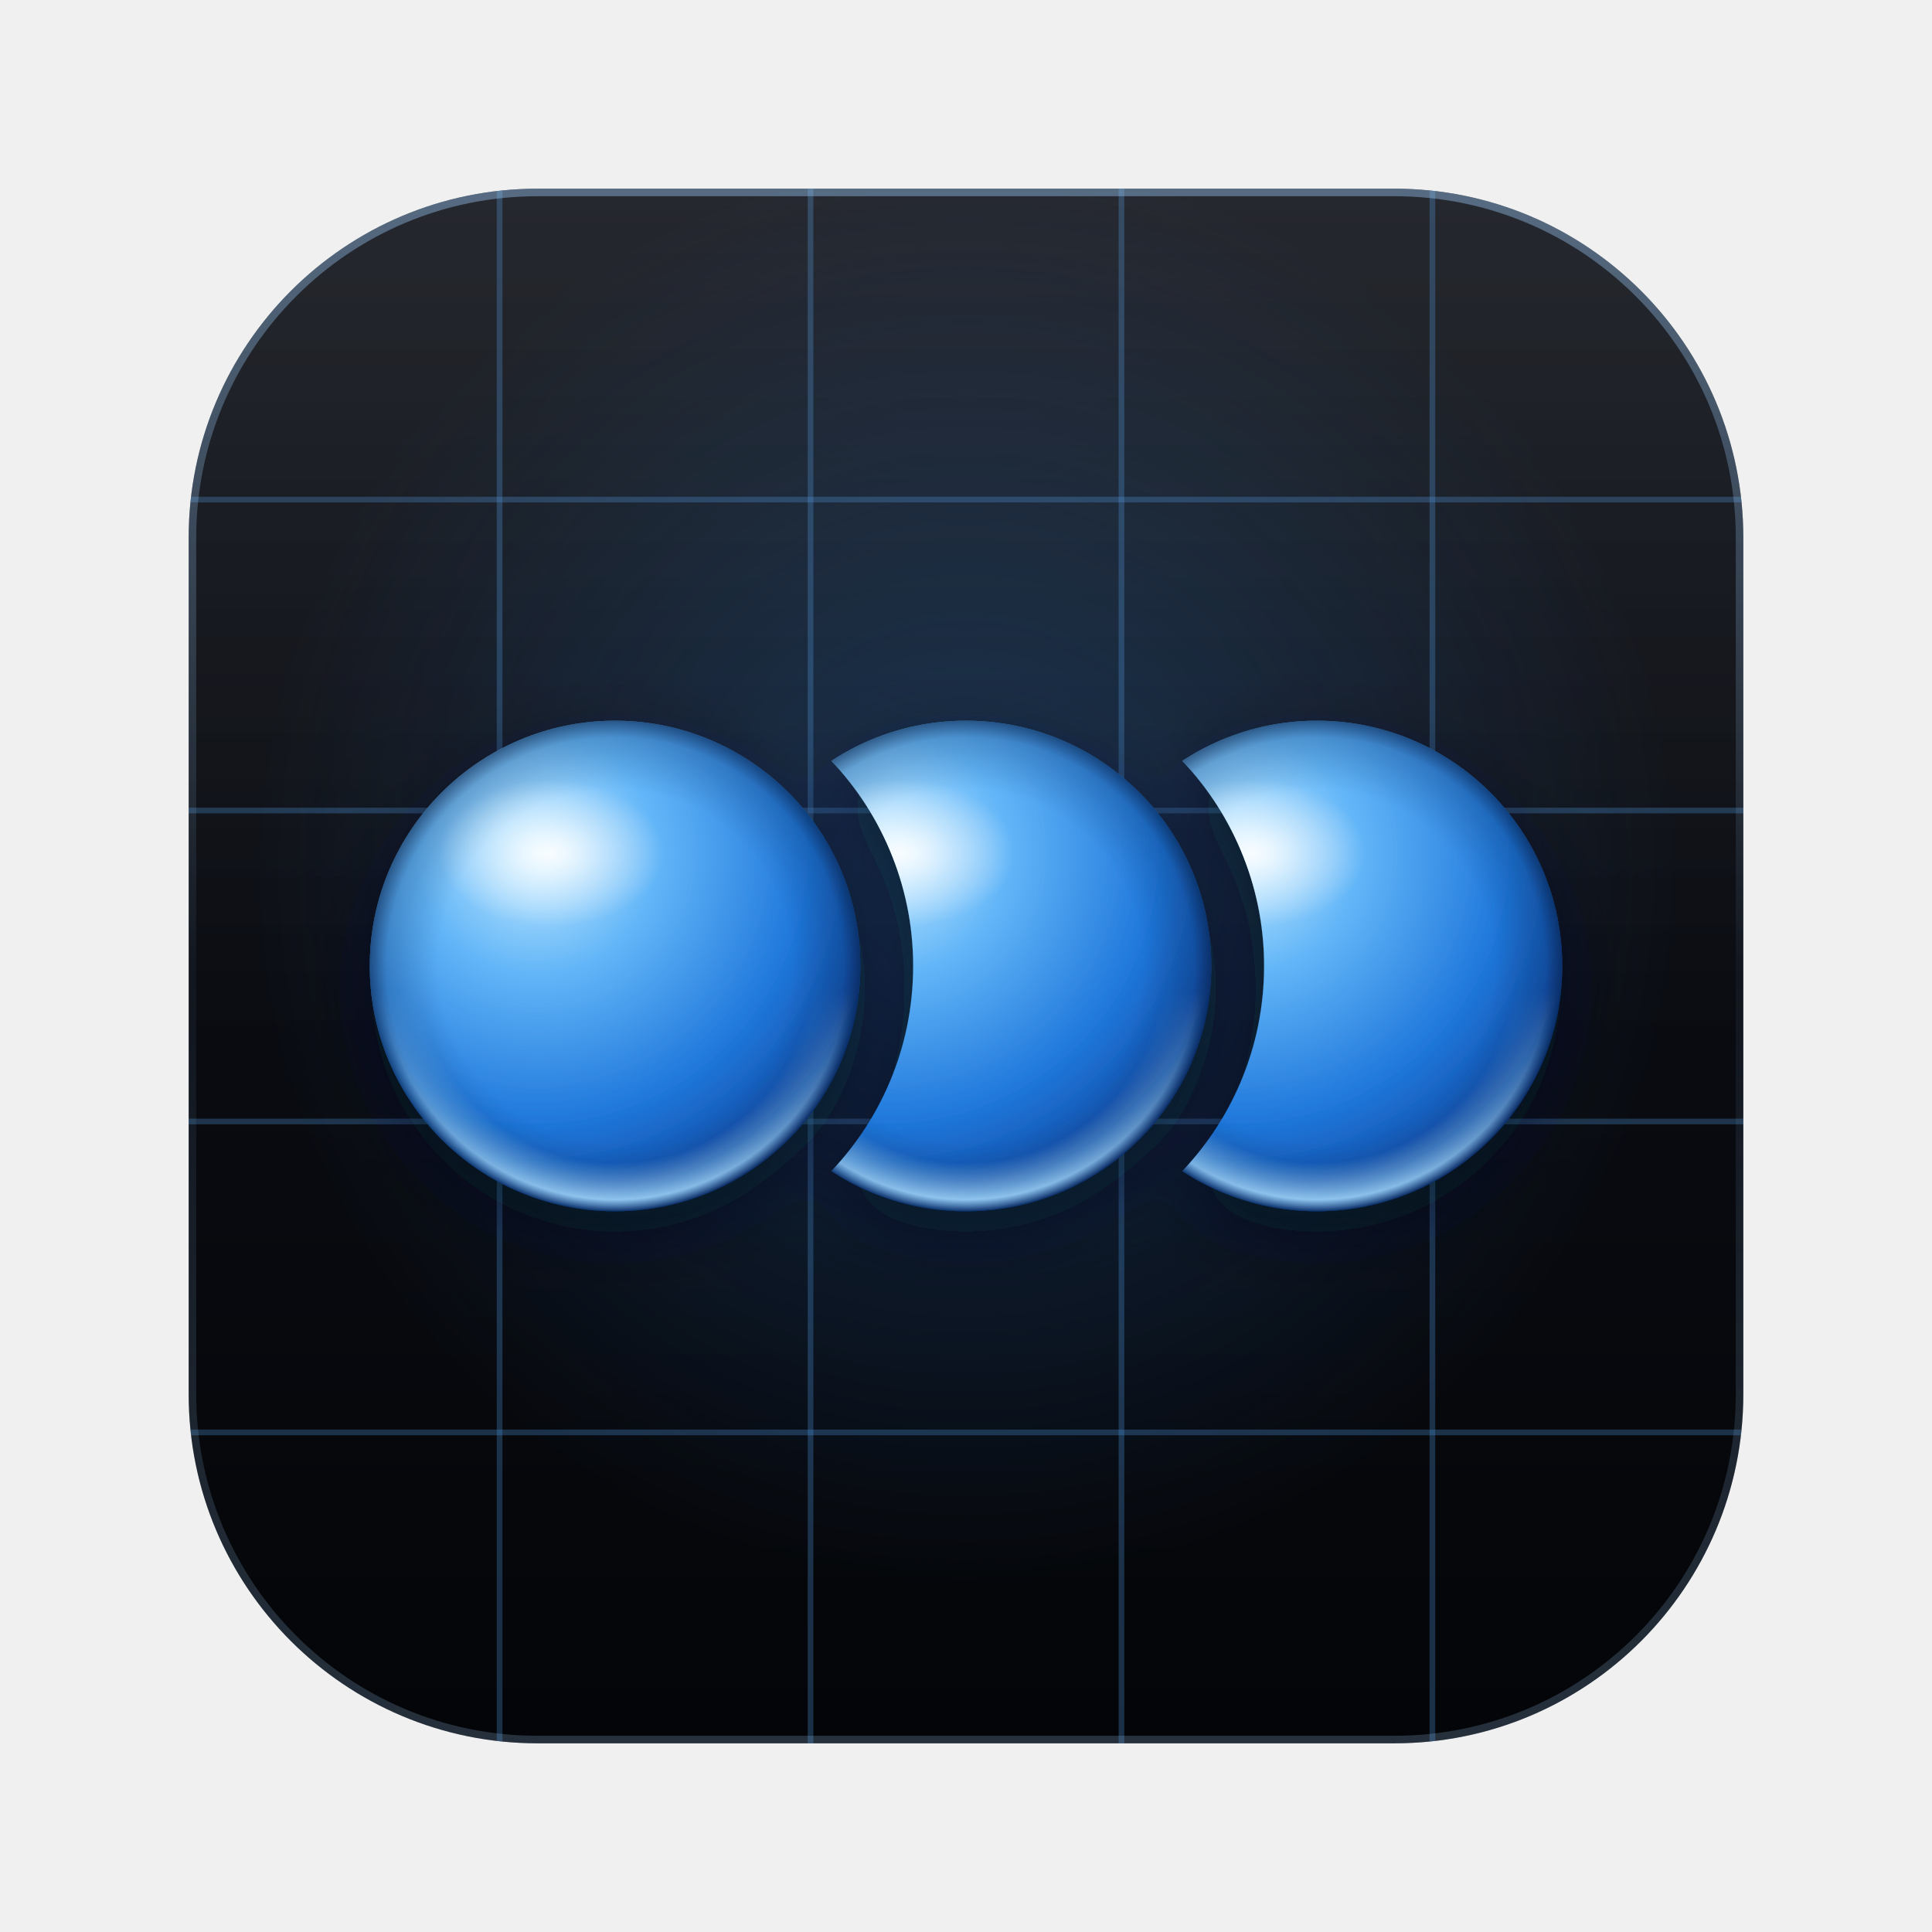
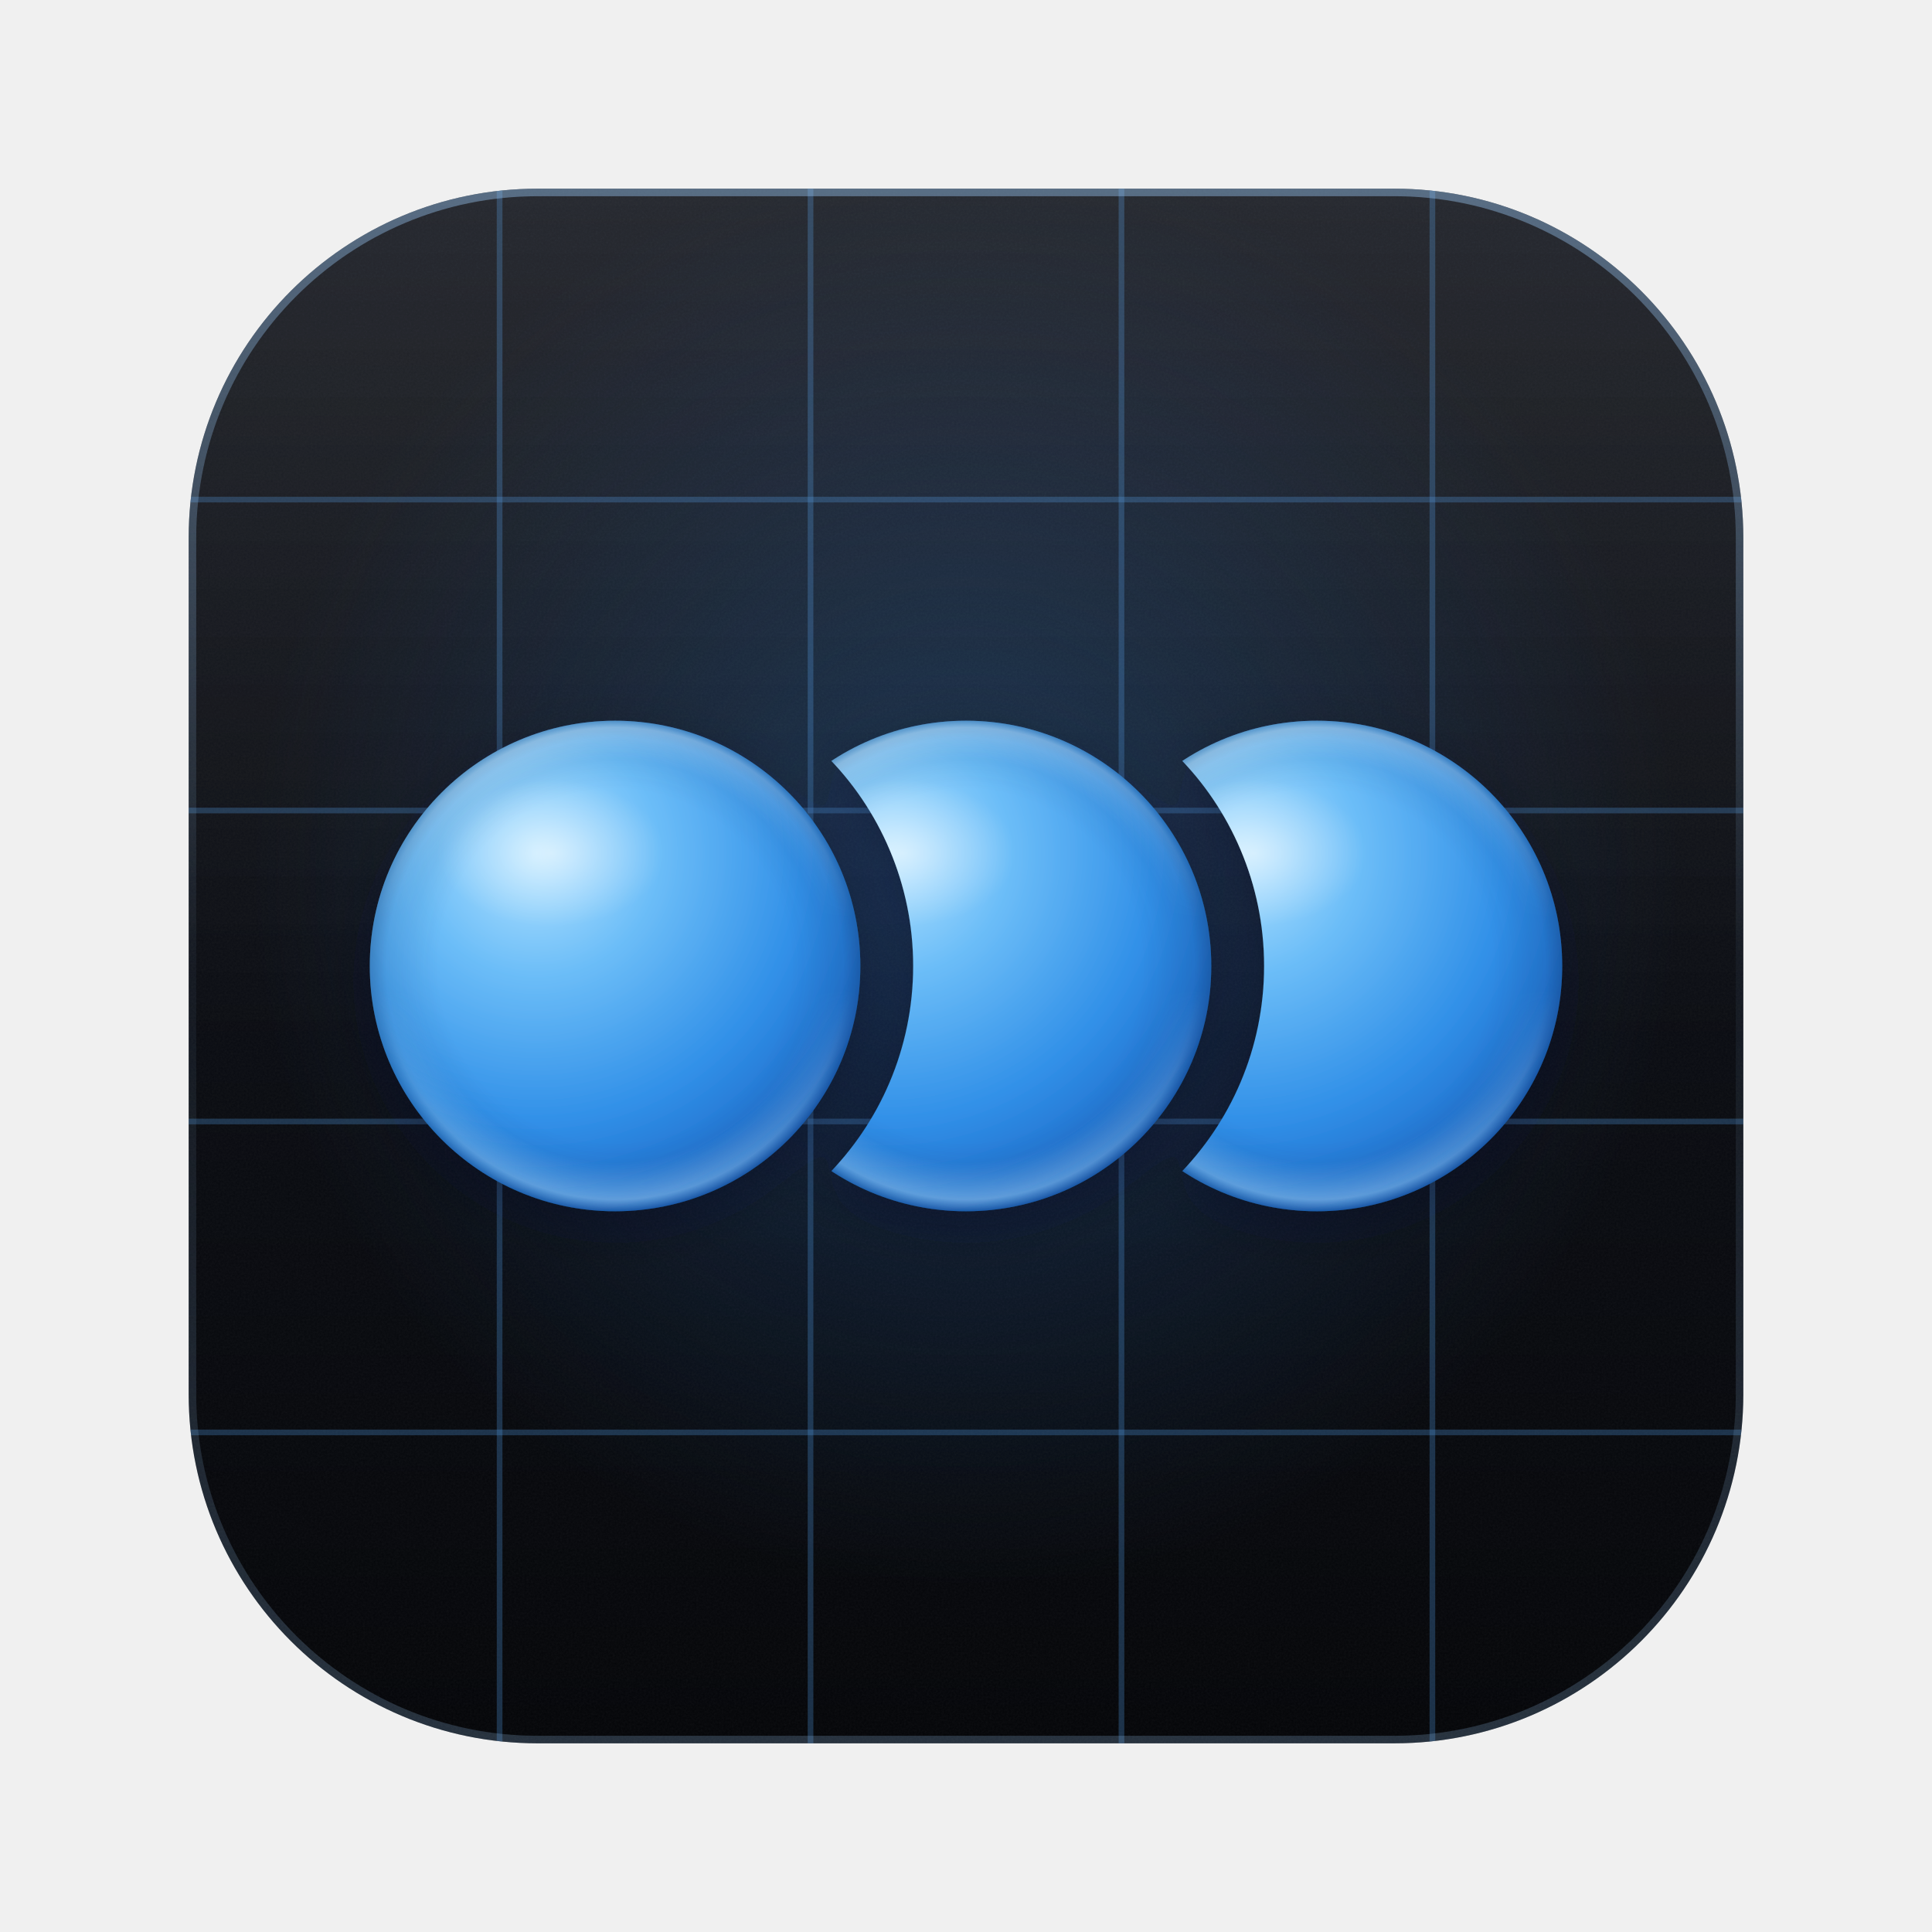
<svg xmlns="http://www.w3.org/2000/svg" width="1024" height="1024" viewBox="0 0 1024 1024">
  <defs>
    <linearGradient id="tile" x1="0" y1="100" x2="0" y2="924" gradientUnits="userSpaceOnUse">
      <stop offset="0" stop-color="#15181f" stop-opacity="1" />
      <stop offset="0.5" stop-color="#0a0c12" stop-opacity="1" />
      <stop offset="1" stop-color="#040508" stop-opacity="1" />
    </linearGradient>
    <linearGradient id="sheen" x1="0" y1="100" x2="0" y2="553.2" gradientUnits="userSpaceOnUse">
      <stop offset="0" stop-color="#ffffff" stop-opacity="0.07" />
      <stop offset="1" stop-color="#ffffff" stop-opacity="0" />
    </linearGradient>
    <linearGradient id="rim" x1="0" y1="100" x2="0" y2="924" gradientUnits="userSpaceOnUse">
      <stop offset="0" stop-color="#9ac8f5" stop-opacity="0.42" />
      <stop offset="0.5" stop-color="#9ac8f5" stop-opacity="0.05" />
      <stop offset="1" stop-color="#9ac8f5" stop-opacity="0.22" />
    </linearGradient>
    <radialGradient id="glow" cx="512" cy="462.56" r="379.04" gradientUnits="userSpaceOnUse">
      <stop offset="0" stop-color="#1d4d84" stop-opacity="0.5" />
      <stop offset="1" stop-color="#1d4d84" stop-opacity="0" />
    </radialGradient>
    <radialGradient id="body" cx="0.34" cy="0.27" r="0.94">
-       <stop offset="0" stop-color="#c7ecff" stop-opacity="1" />
-       <stop offset="0.26" stop-color="#63b6f8" stop-opacity="1" />
-       <stop offset="0.58" stop-color="#2078db" stop-opacity="1" />
-       <stop offset="0.84" stop-color="#0b4099" stop-opacity="1" />
-       <stop offset="1" stop-color="#05265c" stop-opacity="1" />
+       <stop offset="0" stop-color="#b6e4ff" stop-opacity="1" />
+       <stop offset="0.26" stop-color="#6dbef8" stop-opacity="1" />
+       <stop offset="0.58" stop-color="#3190e8" stop-opacity="1" />
+       <stop offset="0.85" stop-color="#1a63c2" stop-opacity="1" />
+       <stop offset="1" stop-color="#134fa2" stop-opacity="1" />
    </radialGradient>
    <radialGradient id="shade" cx="0.5" cy="0.5" r="0.5">
-       <stop offset="0.72" stop-color="#02102e" stop-opacity="0" />
-       <stop offset="0.93" stop-color="#02102e" stop-opacity="0.193" />
-       <stop offset="1" stop-color="#02102e" stop-opacity="0.55" />
+       <stop offset="0.72" stop-color="#04173f" stop-opacity="0" />
+       <stop offset="0.93" stop-color="#04173f" stop-opacity="0.091" />
+       <stop offset="1" stop-color="#04173f" stop-opacity="0.26" />
    </radialGradient>
    <radialGradient id="bounce" cx="0.5" cy="0.5" r="0.5">
-       <stop offset="0.8" stop-color="#a6dcff" stop-opacity="0" />
-       <stop offset="0.95" stop-color="#a6dcff" stop-opacity="0.9" />
-       <stop offset="1" stop-color="#a6dcff" stop-opacity="0" />
+       <stop offset="0.8" stop-color="#a9dcff" stop-opacity="0" />
+       <stop offset="0.95" stop-color="#a9dcff" stop-opacity="0.5" />
+       <stop offset="1" stop-color="#a9dcff" stop-opacity="0" />
+     </radialGradient>
+     <radialGradient id="edge" cx="0.5" cy="0.5" r="0.5">
+       <stop offset="0.84" stop-color="#ffffff" stop-opacity="0" />
+       <stop offset="0.97" stop-color="#ffffff" stop-opacity="0.3" />
+       <stop offset="1" stop-color="#ffffff" stop-opacity="0" />
    </radialGradient>
    <linearGradient id="lower" x1="0" y1="525" x2="0" y2="642" gradientUnits="userSpaceOnUse">
      <stop offset="0" stop-color="#000000" />
      <stop offset="1" stop-color="#ffffff" />
    </linearGradient>
+     <linearGradient id="upper" x1="0" y1="382" x2="0" y2="486" gradientUnits="userSpaceOnUse">
+       <stop offset="0" stop-color="#ffffff" />
+       <stop offset="1" stop-color="#000000" />
+     </linearGradient>
    <mask id="under" maskUnits="userSpaceOnUse" x="0" y="0" width="1024" height="1024">
      <rect x="0" y="0" width="1024" height="1024" fill="url(#lower)" />
    </mask>
+     <mask id="over" maskUnits="userSpaceOnUse" x="0" y="0" width="1024" height="1024">
+       <rect x="0" y="0" width="1024" height="1024" fill="url(#upper)" />
+     </mask>
+     <filter id="grain" x="0" y="0" width="100%" height="100%">
+       <feTurbulence type="fractalNoise" baseFrequency="0.9" numOctaves="3" stitchTiles="stitch" />
+       <feColorMatrix type="saturate" values="0" />
+     </filter>
    <radialGradient id="gloss" cx="0.5" cy="0.5" r="0.5">
-       <stop offset="0" stop-color="#ffffff" stop-opacity="0.9" />
-       <stop offset="0.45" stop-color="#ffffff" stop-opacity="0.45" />
+       <stop offset="0" stop-color="#ffffff" stop-opacity="0.5" />
+       <stop offset="0.45" stop-color="#ffffff" stop-opacity="0.25" />
      <stop offset="1" stop-color="#ffffff" stop-opacity="0" />
    </radialGradient>
    <filter id="cast" x="-25%" y="-25%" width="150%" height="150%">
-       <feDropShadow dx="0" dy="12" stdDeviation="18" flood-color="#02102c" flood-opacity="0.5" />
+       <feDropShadow dx="0" dy="8" stdDeviation="14" flood-color="#02102c" flood-opacity="0.26" />
    </filter>
    <clipPath id="tile-clip">
      <rect x="100" y="100" width="824" height="824" rx="185" />
    </clipPath>
    <mask id="cut-0" maskUnits="userSpaceOnUse" x="0" y="0" width="1024" height="1024">
      <rect x="0" y="0" width="1024" height="1024" fill="#ffffff" />
      <circle cx="512" cy="512" r="158" fill="#000000" />
      <circle cx="326" cy="512" r="158" fill="#000000" />
    </mask>
    <mask id="cut-1" maskUnits="userSpaceOnUse" x="0" y="0" width="1024" height="1024">
      <rect x="0" y="0" width="1024" height="1024" fill="#ffffff" />
      <circle cx="326" cy="512" r="158" fill="#000000" />
    </mask>
    <mask id="cut-2" maskUnits="userSpaceOnUse" x="0" y="0" width="1024" height="1024">
      <rect x="0" y="0" width="1024" height="1024" fill="#ffffff" />
    </mask>
  </defs>
  <rect x="100" y="100" width="824" height="824" rx="185" fill="url(#tile)" />
  <g clip-path="url(#tile-clip)">
    <rect x="100" y="100" width="824" height="824" fill="url(#glow)" />
+     <rect x="100" y="100" width="824" height="824" filter="url(#grain)" opacity="0.05" />
    <g fill="none" stroke="#4d94db" stroke-opacity="0.3" stroke-width="3">
      <line x1="264.8" y1="100" x2="264.8" y2="924" />
      <line x1="100" y1="264.8" x2="924" y2="264.8" />
      <line x1="429.6" y1="100" x2="429.6" y2="924" />
      <line x1="100" y1="429.6" x2="924" y2="429.6" />
      <line x1="594.4" y1="100" x2="594.4" y2="924" />
      <line x1="100" y1="594.4" x2="924" y2="594.4" />
      <line x1="759.2" y1="100" x2="759.2" y2="924" />
      <line x1="100" y1="759.2" x2="924" y2="759.2" />
    </g>
  </g>
  <rect x="100" y="100" width="824" height="824" rx="185" fill="url(#sheen)" />
  <rect x="102" y="102" width="820" height="820" rx="183" fill="none" stroke="url(#rim)" stroke-width="4" />
  <g fill="url(#body)" filter="url(#cast)">
    <circle cx="698" cy="512" r="130" mask="url(#cut-0)" />
    <circle cx="512" cy="512" r="130" mask="url(#cut-1)" />
    <circle cx="326" cy="512" r="130" mask="url(#cut-2)" />
  </g>
  <g fill="url(#shade)">
    <circle cx="698" cy="512" r="130" mask="url(#cut-0)" />
    <circle cx="512" cy="512" r="130" mask="url(#cut-1)" />
    <circle cx="326" cy="512" r="130" mask="url(#cut-2)" />
  </g>
  <g fill="url(#bounce)" mask="url(#under)">
    <circle cx="698" cy="512" r="130" mask="url(#cut-0)" />
    <circle cx="512" cy="512" r="130" mask="url(#cut-1)" />
    <circle cx="326" cy="512" r="130" mask="url(#cut-2)" />
  </g>
+   <g fill="url(#edge)" mask="url(#over)">
+     <circle cx="698" cy="512" r="130" mask="url(#cut-0)" />
+     <circle cx="512" cy="512" r="130" mask="url(#cut-1)" />
+     <circle cx="326" cy="512" r="130" mask="url(#cut-2)" />
+   </g>
  <g fill="url(#gloss)">
    <ellipse cx="664.2" cy="452.2" rx="59.8" ry="39" mask="url(#cut-0)" />
    <ellipse cx="478.2" cy="452.2" rx="59.8" ry="39" mask="url(#cut-1)" />
    <ellipse cx="292.2" cy="452.2" rx="59.8" ry="39" mask="url(#cut-2)" />
  </g>
</svg>
